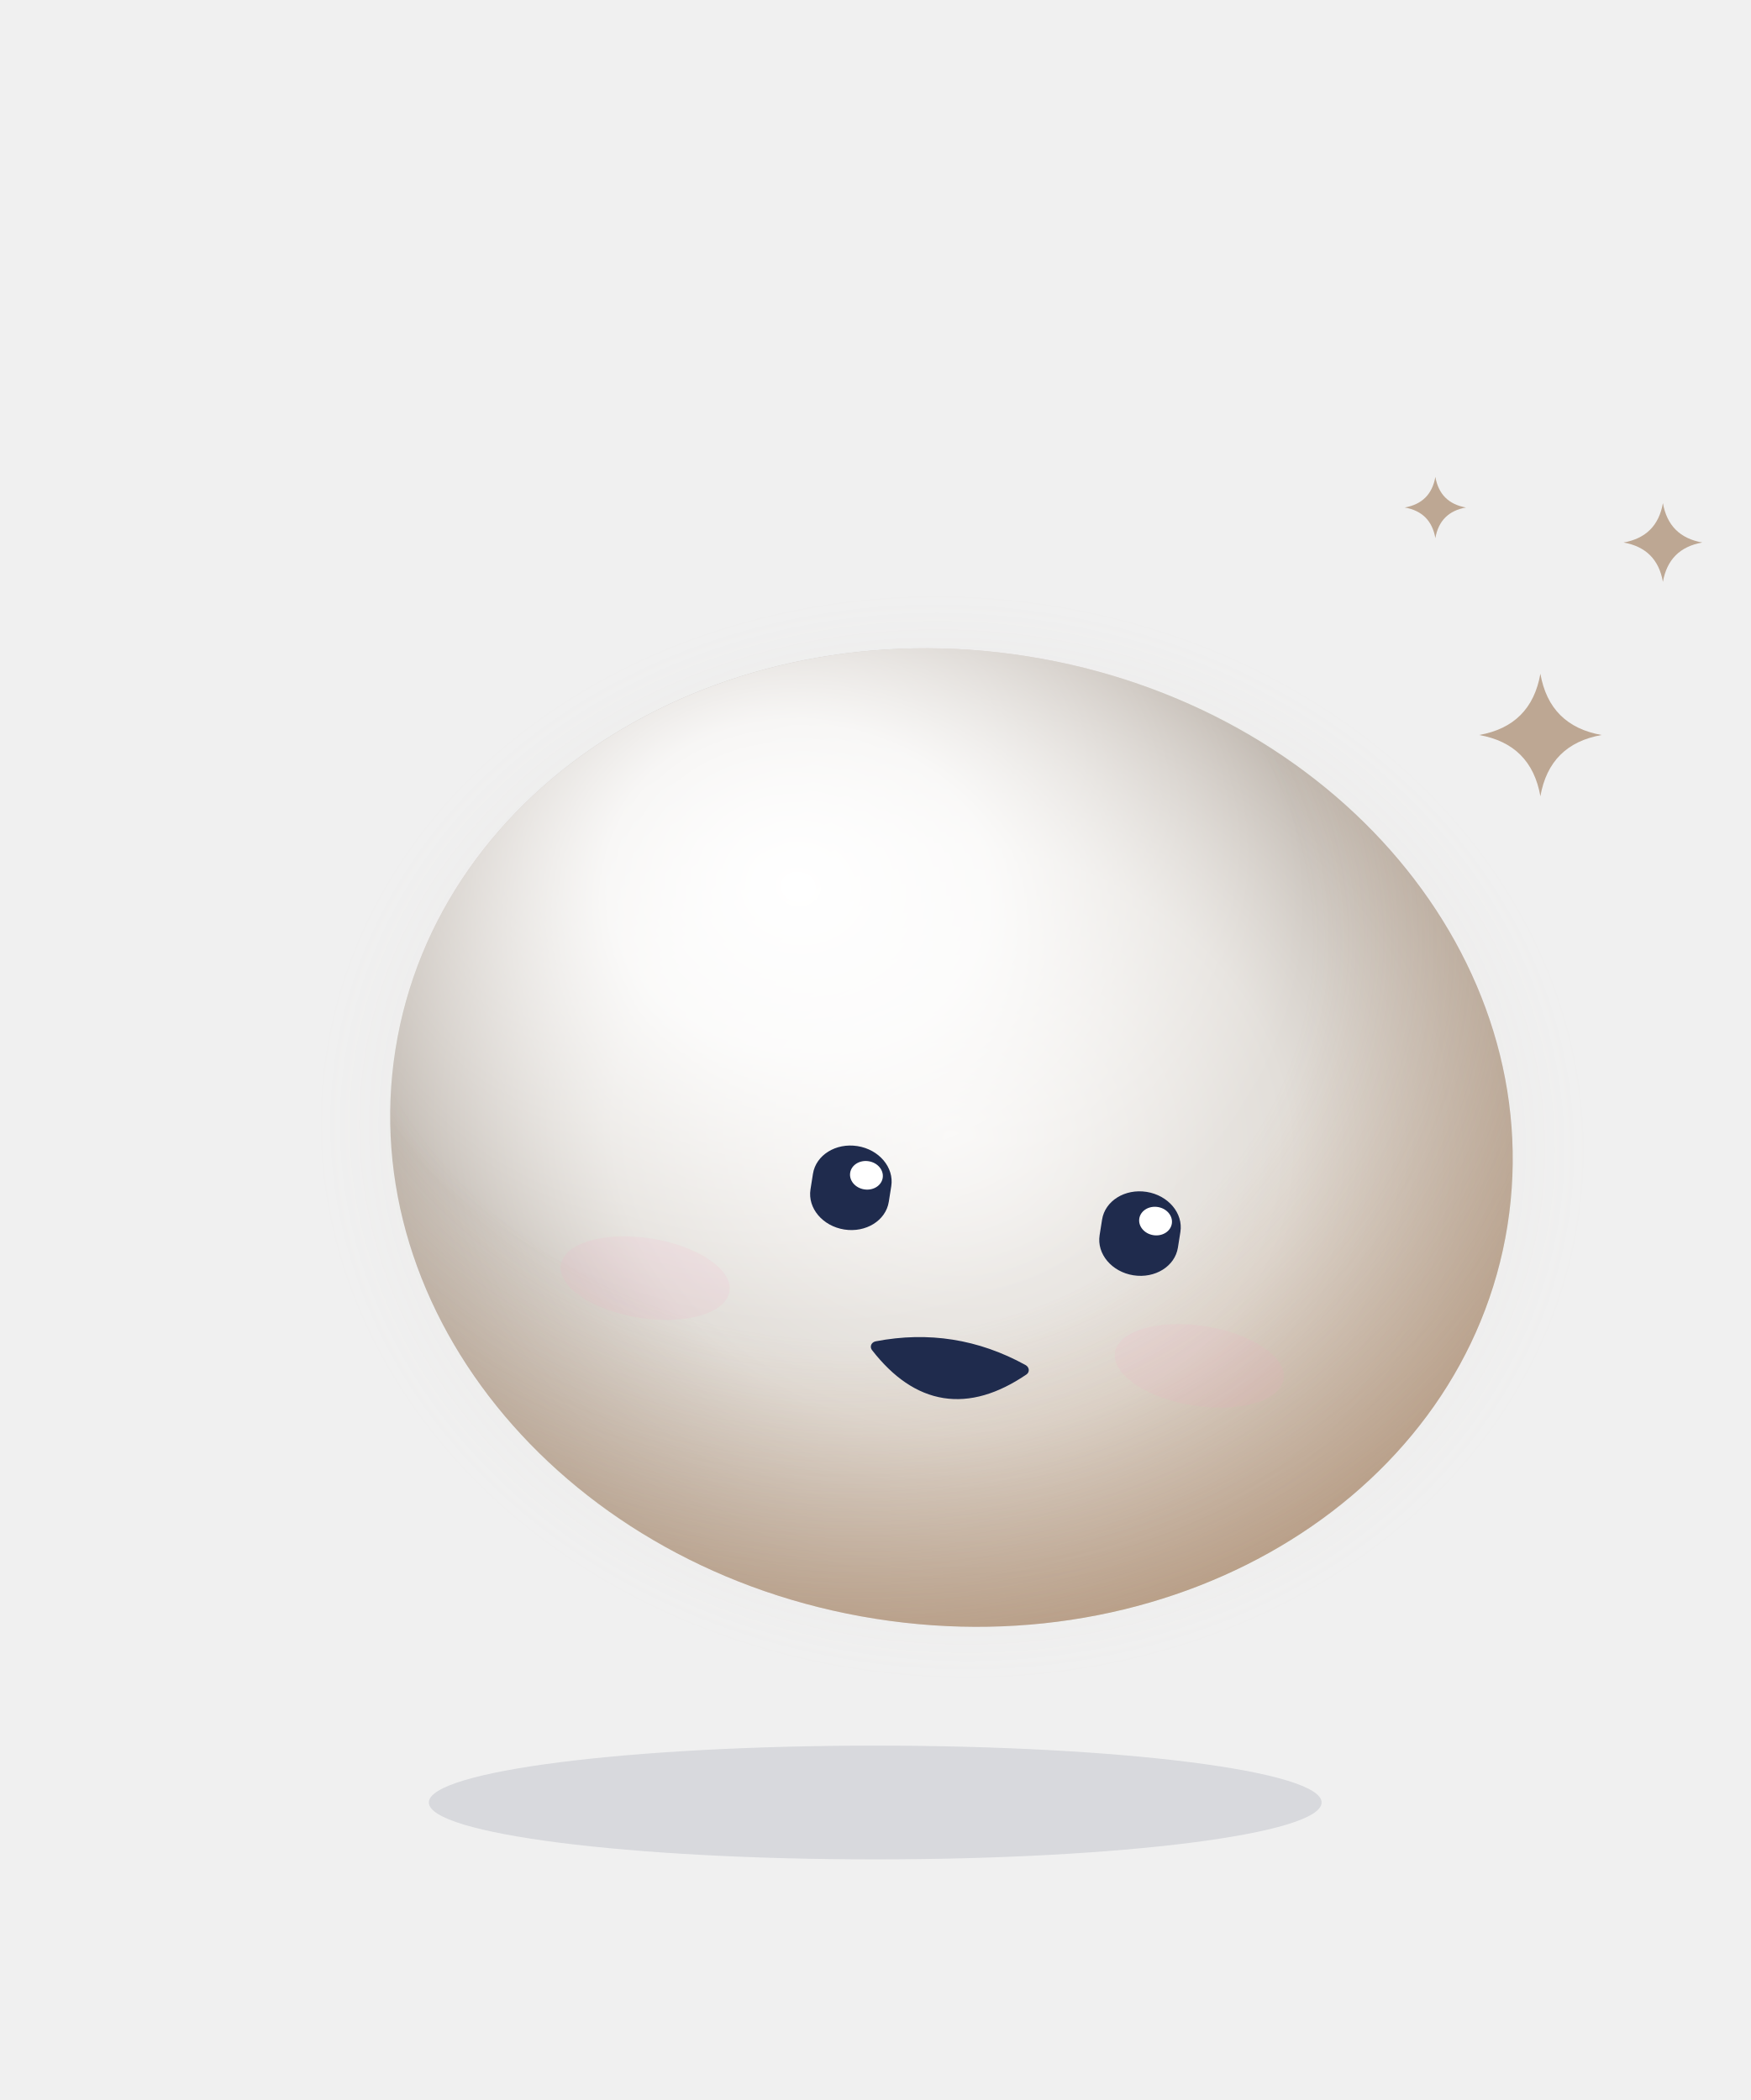
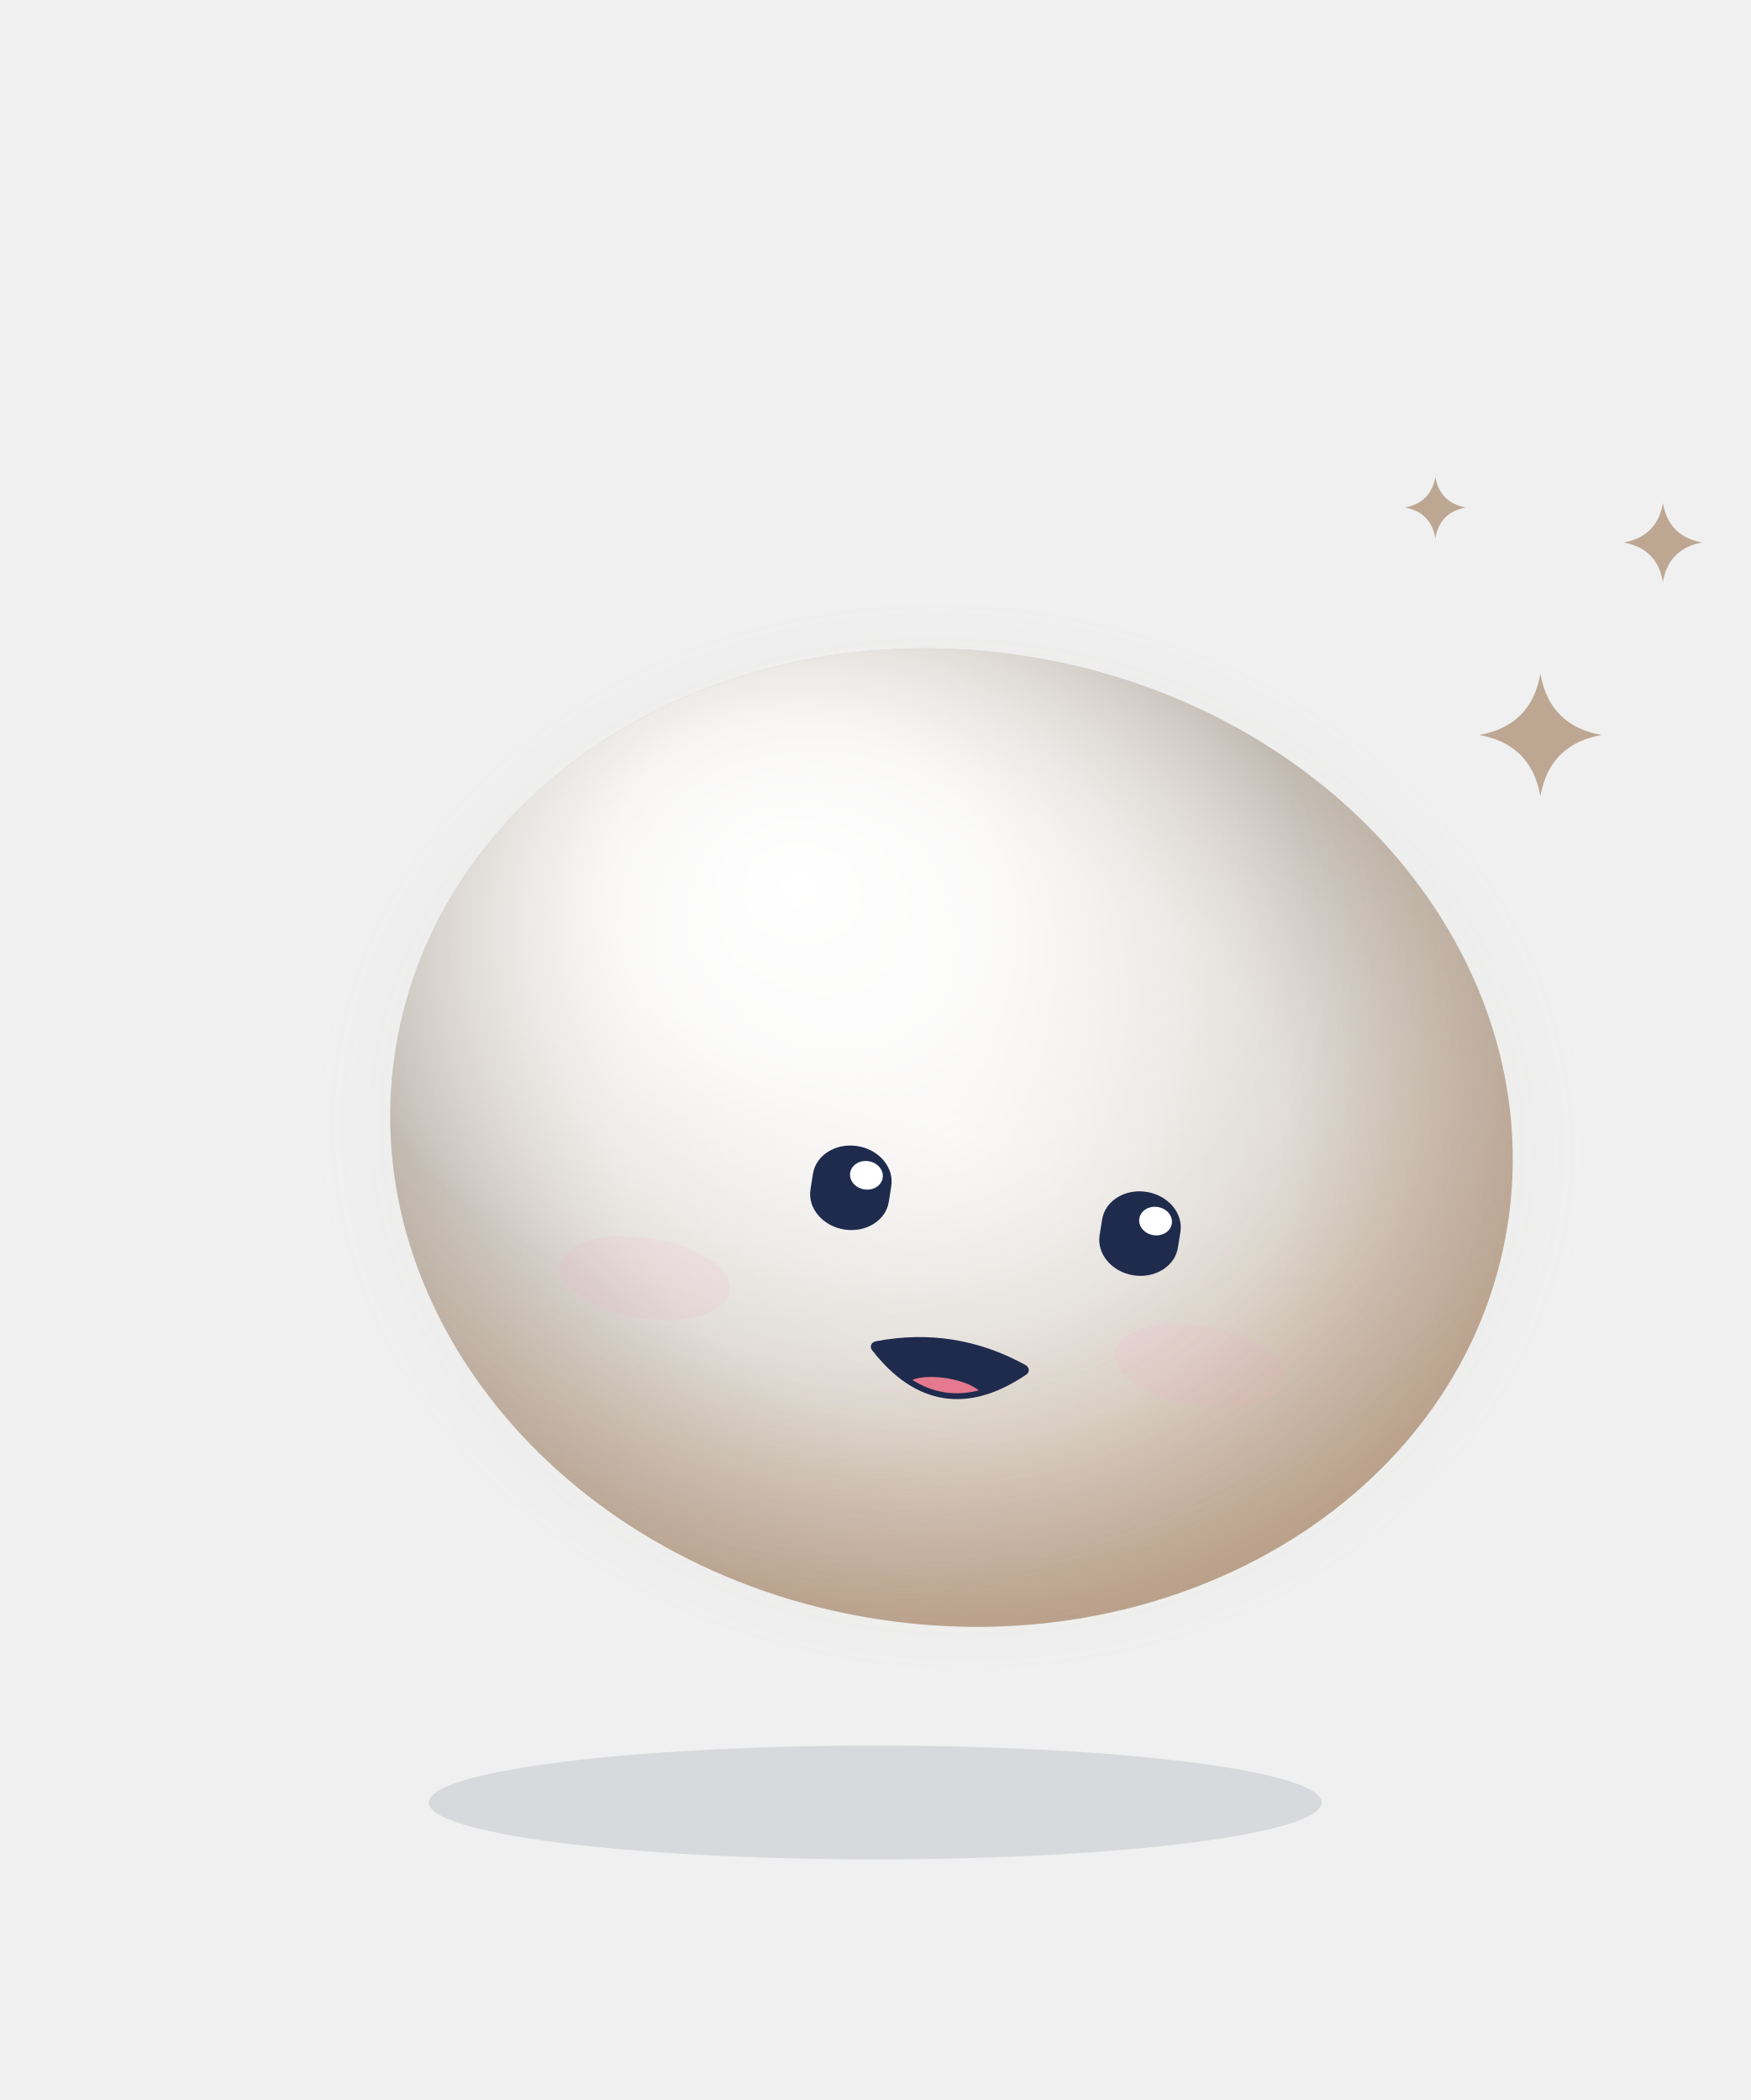
<svg xmlns="http://www.w3.org/2000/svg" class="guide-svg" viewBox="0 0 200 240" role="img" aria-label="Lumi, your guide">
  <defs>
    <radialGradient id="lumi-weak-explaining-halo">
      <stop offset="0" stop-color="hsla(28.0, 24.0%, 78%, 0.303)" />
      <stop offset="0.42" stop-color="hsla(28.0, 24.0%, 76%, 0.099)" />
      <stop offset="0.68" stop-color="hsla(28.0, 24.0%, 76%, 0.000)" />
    </radialGradient>
    <radialGradient id="lumi-weak-explaining-body" cx="50%" cy="50%" r="50%">
      <stop offset="0" stop-color="hsla(28.0, 14.0%, 95%, 1.000)" />
      <stop offset="0.6" stop-color="hsla(28.0, 14.0%, 87%, 1.000)" />
      <stop offset="1" stop-color="hsla(28.0, 11.2%, 73%, 1.000)" />
    </radialGradient>
    <radialGradient id="lumi-weak-explaining-shade" cx="36%" cy="30%" r="78%">
      <stop offset="0.55" stop-color="hsla(28.0, 45.0%, 46%, 0.000)" />
      <stop offset="1" stop-color="hsla(28.0, 45.0%, 46%, 0.400)" />
    </radialGradient>
    <radialGradient id="lumi-weak-explaining-shine" cx="33%" cy="27%" r="50%">
      <stop offset="0" stop-color="#fff" />
      <stop offset=".34" stop-color="#fff" stop-opacity=".85" />
      <stop offset=".9" stop-color="#fff" stop-opacity="0" />
    </radialGradient>
  </defs>
  <ellipse class="g-shadow" cx="100" cy="206" rx="51" ry="6.5" fill="#1F2B4D" opacity=".12" />
  <g class="g-pose" transform="translate(0 9) rotate(9 100 176) translate(100 176) scale(1.072 0.928) translate(-100 -176)">
    <circle class="g-halo" cx="100" cy="116" r="99" fill="url(#lumi-weak-explaining-halo)" />
    <circle class="g-ring" cx="100" cy="116" r="60" fill="none" stroke-width="3" opacity="0" />
    <circle cx="100" cy="116" r="60" fill="url(#lumi-weak-explaining-body)" />
    <circle cx="100" cy="116" r="60" fill="url(#lumi-weak-explaining-shade)" />
    <circle cx="100" cy="116" r="60" fill="url(#lumi-weak-explaining-shine)" />
    <g class="g-face" transform="translate(100 126) scale(1.3)">
      <ellipse class="g-blush" cx="-23" cy="10" rx="7" ry="3.8" fill="#F6A5C0" opacity="0.12" />
      <ellipse class="g-blush" cx="23" cy="10" rx="7" ry="3.8" fill="#F6A5C0" opacity="0.12" />
      <g class="g-eyes" transform="translate(4.5 -1.5)">
        <g class="g-eye">
          <rect class="g-pupil" x="-15.25" y="-4" width="6.5" height="8" rx="3.25" fill="#1F2B4D" />
          <path class="g-arc" d="M-16.5,1.5 Q-12,-5 -7.5,1.5" fill="none" stroke="#1F2B4D" stroke-width="3" stroke-linecap="round" opacity="0" />
          <circle class="g-glint" cx="-10.9" cy="-1.4" r="1.35" fill="#fff" />
        </g>
        <g class="g-eye">
          <rect class="g-pupil" x="8.75" y="-4" width="6.5" height="8" rx="3.25" fill="#1F2B4D" />
          <path class="g-arc" d="M7.5,1.5 Q12,-5 16.5,1.5" fill="none" stroke="#1F2B4D" stroke-width="3" stroke-linecap="round" opacity="0" />
          <circle class="g-glint" cx="13.1" cy="-1.4" r="1.35" fill="#fff" />
        </g>
      </g>
      <g class="g-mouth-pos" transform="translate(2.7 13)">
+         <clipPath id="lumi-weak-explaining-mclip">
+           <path class="g-mclip" d="M-6,0 Q0,-2.50 6,0 Q0,6.50 -6,0 Z" />
+         </clipPath>
        <path class="g-mouth" d="M-6,0 Q0,-2.50 6,0 Q0,6.50 -6,0 Z" fill="#1F2B4D" stroke="#1F2B4D" stroke-width="1.1" stroke-linejoin="round" />
+         <ellipse class="g-tongue" clip-path="url(#lumi-weak-explaining-mclip)" cx="0" cy="3.25" rx="3.2" ry="1.35" fill="#E4798F" opacity="1" />
      </g>
    </g>
  </g>
  <g class="g-sparks" fill="hsla(28.0, 24.0%, 66%, 1.000)" opacity="1">
    <path d="M176,77 Q177.05,82.95 183,84 Q177.05,85.05 176,91 Q174.95,85.05 169,84 Q174.95,82.95 176,77 Z" />
    <path d="M190,57.5 Q190.675,61.325 194.5,62 Q190.675,62.675 190,66.5 Q189.325,62.675 185.5,62 Q189.325,61.325 190,57.5 Z" />
    <path d="M164,54.5 Q164.525,57.475 167.5,58 Q164.525,58.525 164,61.5 Q163.475,58.525 160.5,58 Q163.475,57.475 164,54.5 Z" />
  </g>
</svg>
